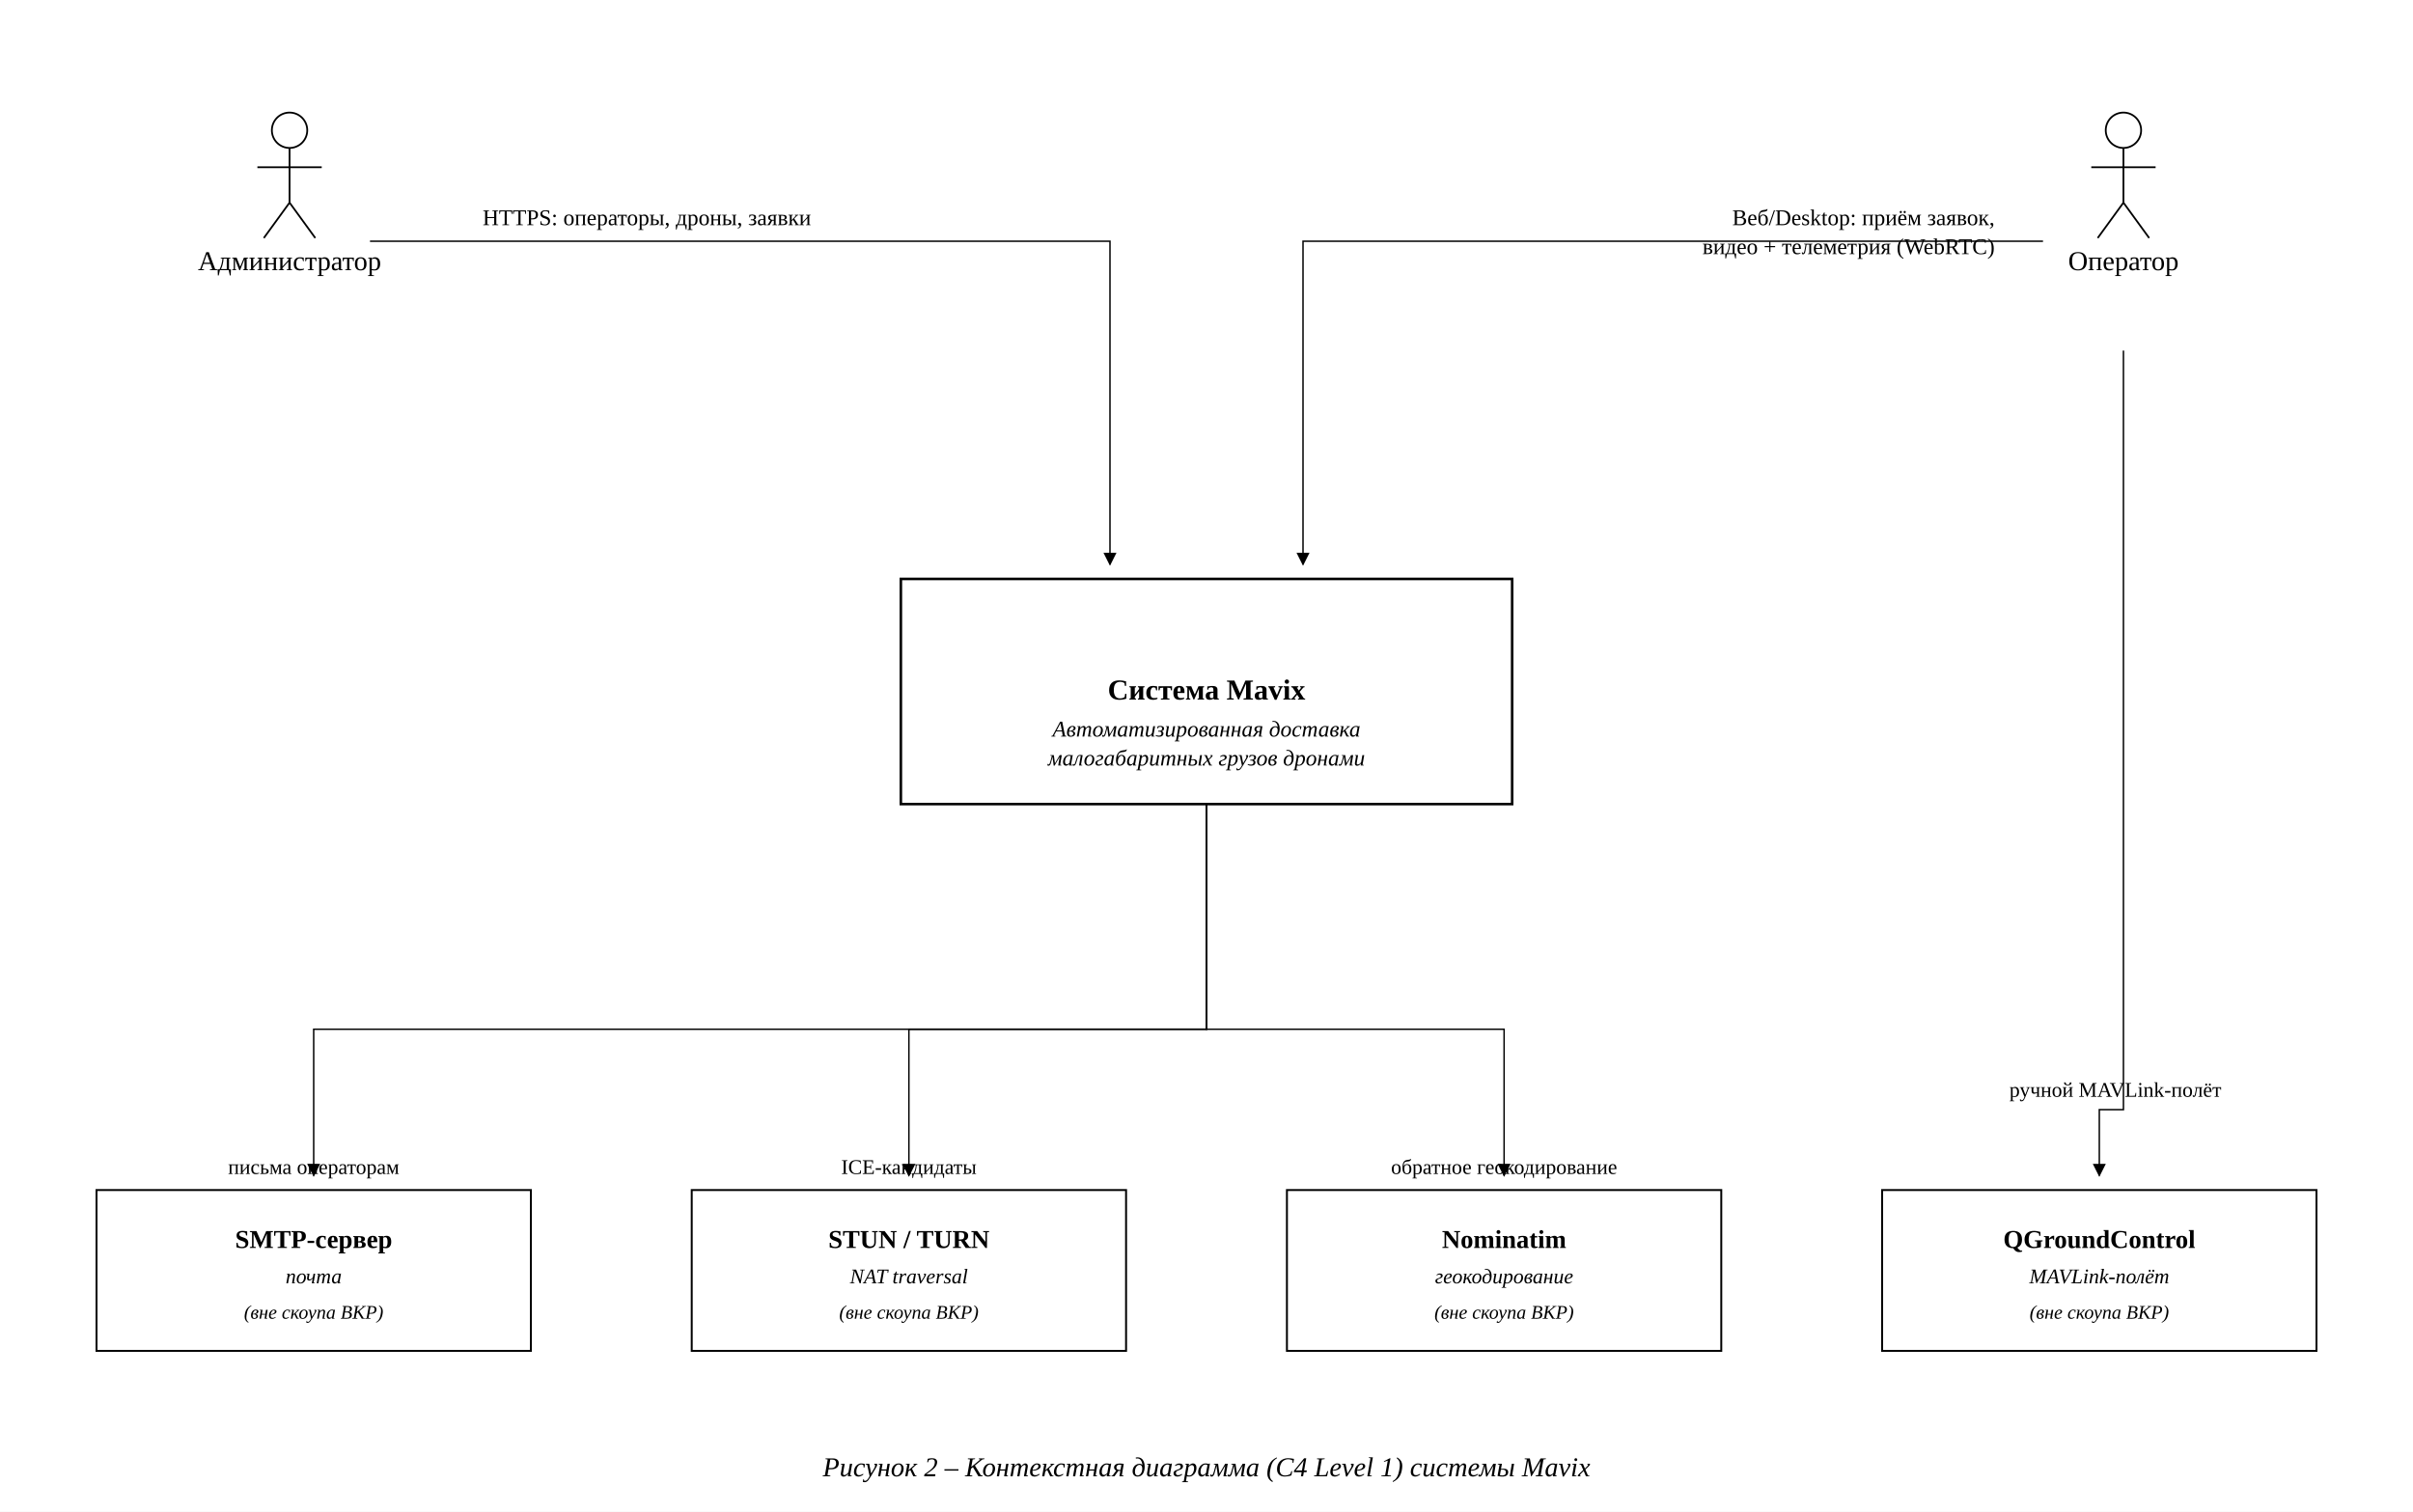
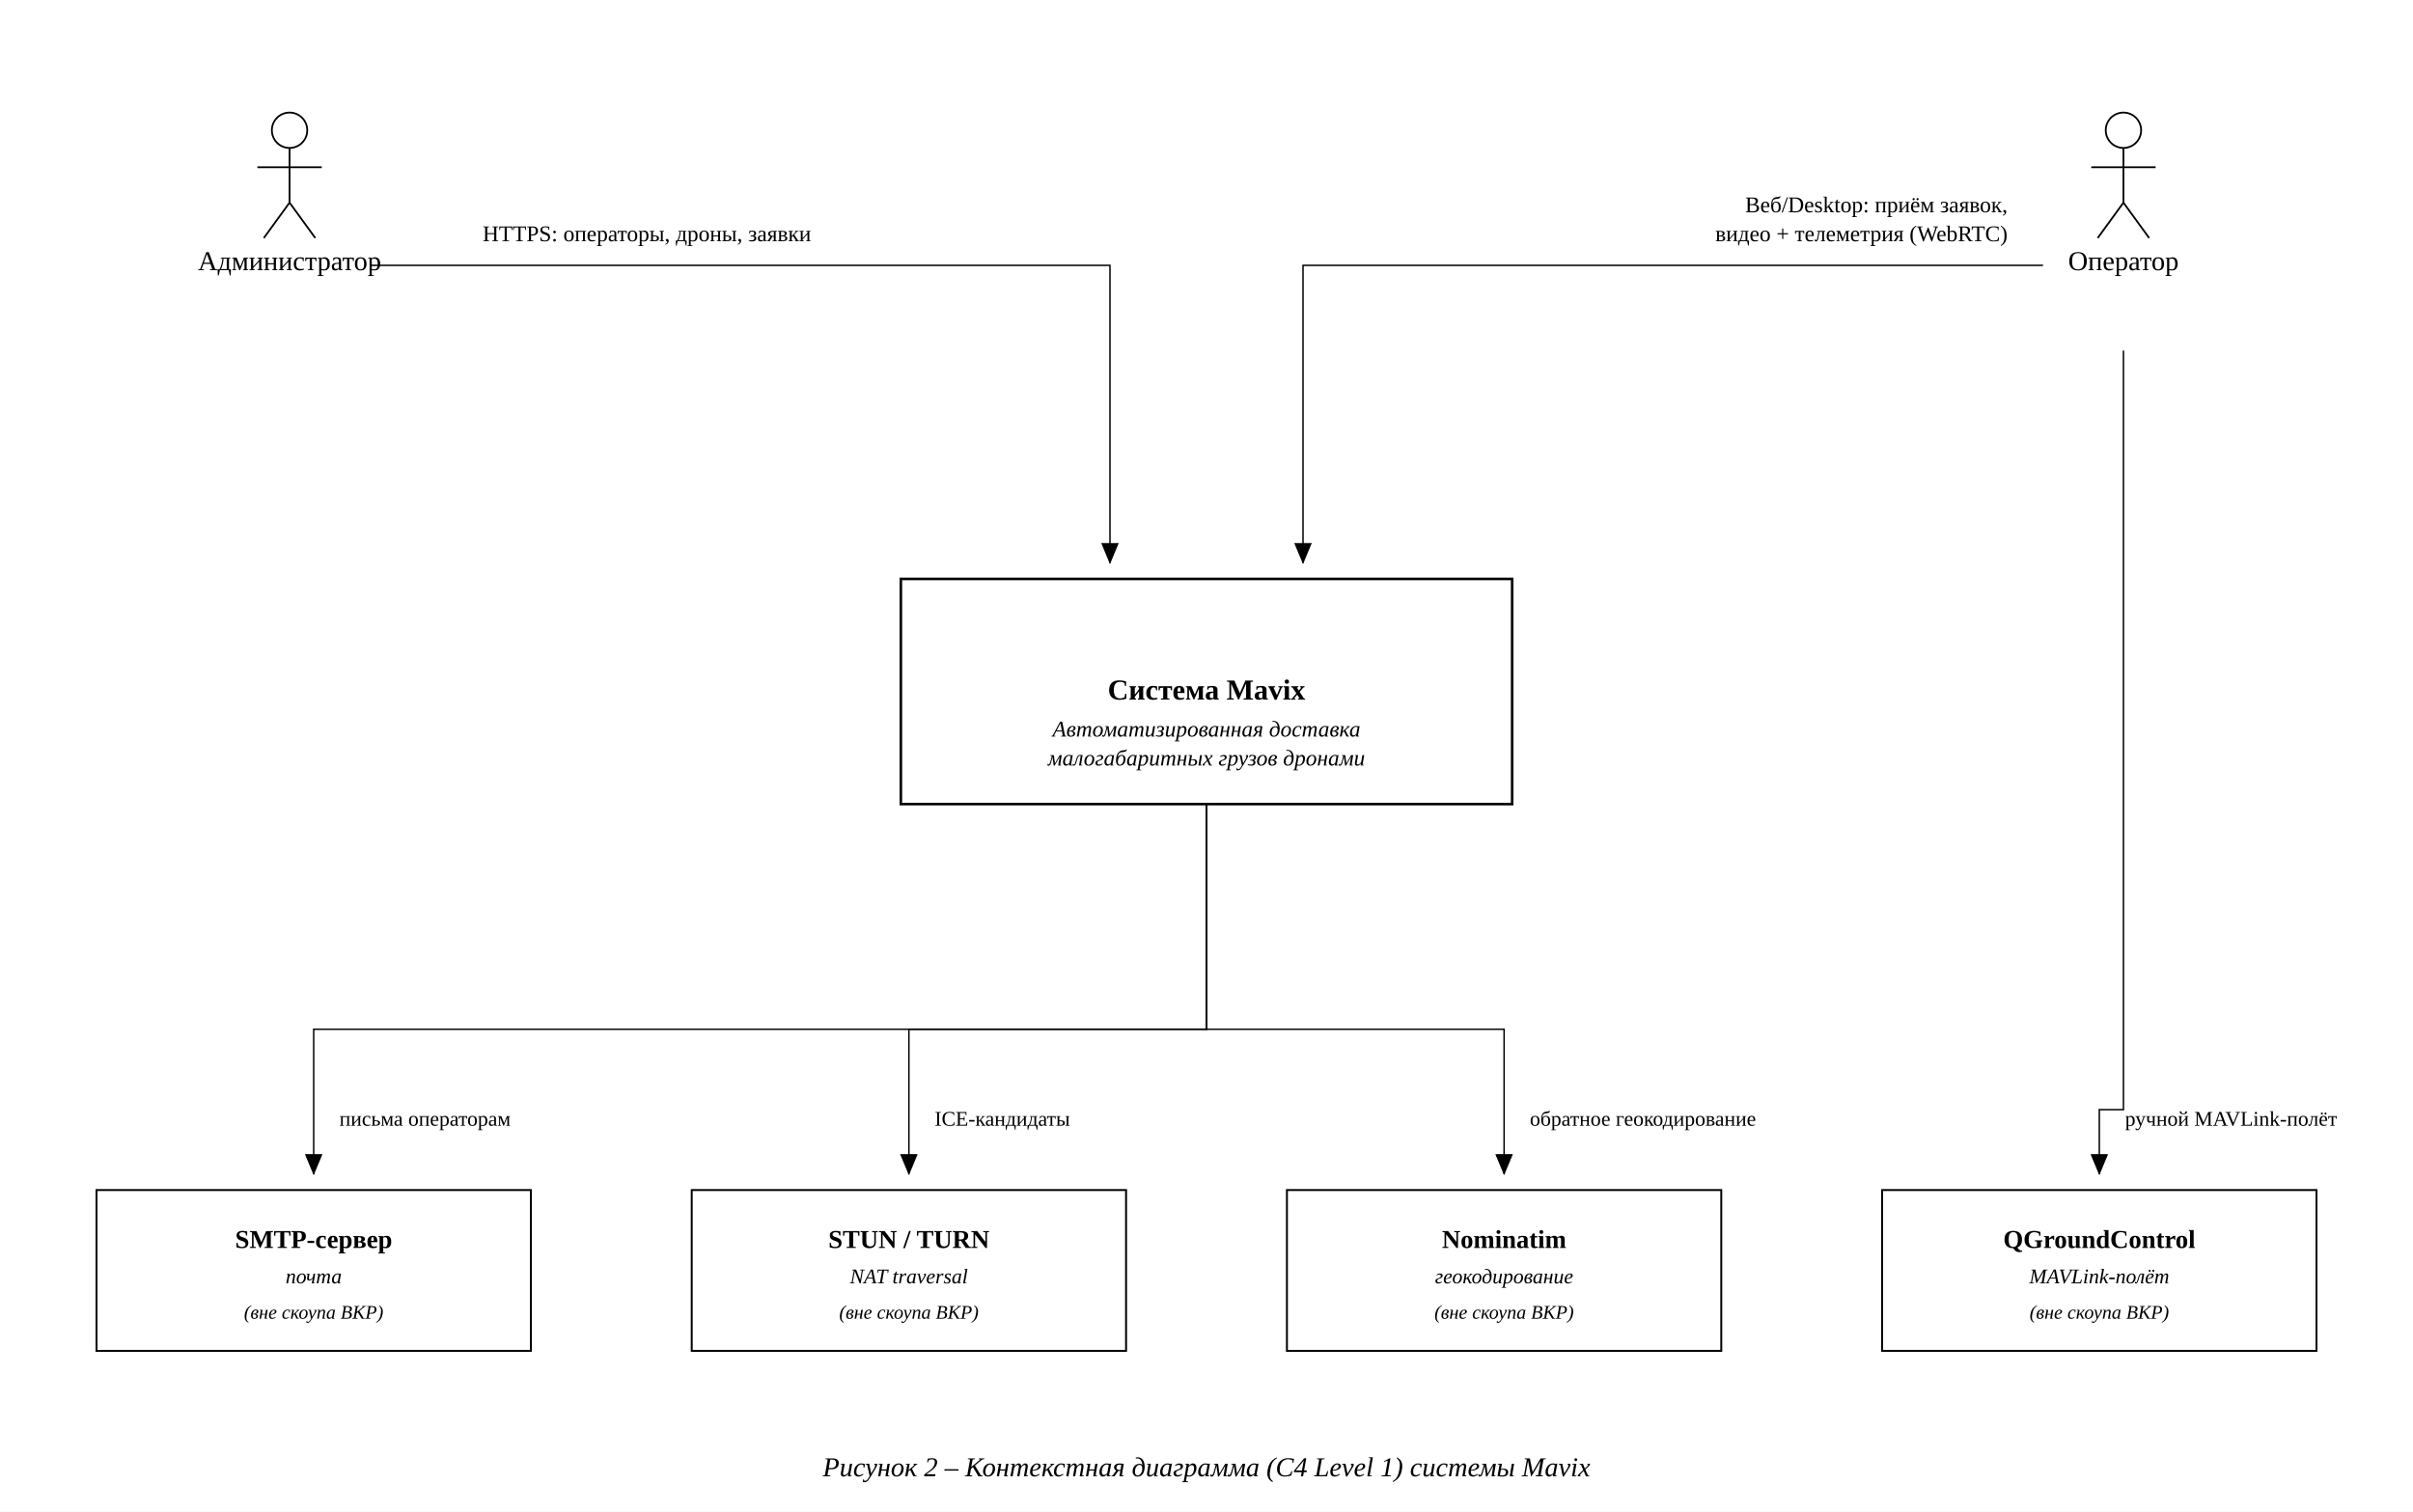
<svg xmlns="http://www.w3.org/2000/svg" width="1500" height="940" viewBox="0 0 1500 940" font-family="Liberation Serif, Times New Roman, serif">
  <rect width="1500" height="940" fill="#fff" />
  <defs>
    <marker id="arr" viewBox="0 0 10 10" refX="9" refY="5" markerWidth="9" markerHeight="9" orient="auto-start-reverse">
      <path d="M 0 0 L 10 5 L 0 10 z" fill="#000" />
    </marker>
    <marker id="open" viewBox="0 0 10 10" refX="10" refY="5" markerWidth="11" markerHeight="11" orient="auto">
      <path d="M 0 0 L 10 5 L 0 10" fill="none" stroke="#000" />
    </marker>
  </defs>
  <rect x="560.0" y="360.0" width="380.0" height="140.0" stroke="#000" fill="none" stroke-width="1.6" />
  <text x="750.0" y="435.0" text-anchor="middle" font-size="18" font-weight="bold">Система Mavix</text>
  <text x="750.0" y="458.0" text-anchor="middle" font-size="14" font-style="italic">Автоматизированная доставка</text>
  <text x="750.0" y="476.0" text-anchor="middle" font-size="14" font-style="italic">малогабаритных грузов дронами</text>
  <circle cx="180" cy="81" r="11" stroke="#000" fill="none" stroke-width="1.1" />
  <line x1="180.0" y1="92.0" x2="180.0" y2="126.0" stroke="#000" stroke-width="1.1" />
  <line x1="160.0" y1="104.0" x2="200.0" y2="104.0" stroke="#000" stroke-width="1.1" />
  <line x1="180.0" y1="126.0" x2="164.0" y2="148.0" stroke="#000" stroke-width="1.1" />
  <line x1="180.0" y1="126.0" x2="196.0" y2="148.0" stroke="#000" stroke-width="1.1" />
  <text x="180.0" y="168.0" text-anchor="middle" font-size="17">Администратор</text>
  <circle cx="1320" cy="81" r="11" stroke="#000" fill="none" stroke-width="1.1" />
  <line x1="1320.0" y1="92.0" x2="1320.0" y2="126.0" stroke="#000" stroke-width="1.1" />
  <line x1="1300.0" y1="104.0" x2="1340.0" y2="104.0" stroke="#000" stroke-width="1.1" />
  <line x1="1320.0" y1="126.0" x2="1304.0" y2="148.0" stroke="#000" stroke-width="1.1" />
  <line x1="1320.0" y1="126.0" x2="1336.0" y2="148.0" stroke="#000" stroke-width="1.1" />
  <text x="1320.0" y="168.0" text-anchor="middle" font-size="17">Оператор</text>
  <rect x="60.0" y="740.0" width="270.0" height="100.0" stroke="#000" fill="none" stroke-width="1.2" />
  <text x="195.0" y="776.0" text-anchor="middle" font-size="16" font-weight="bold">SMTP-сервер</text>
  <text x="195.0" y="798.0" text-anchor="middle" font-size="13" font-style="italic">почта</text>
  <text x="195.0" y="820.0" text-anchor="middle" font-size="12" font-style="italic">(вне скоупа ВКР)</text>
  <rect x="430.0" y="740.0" width="270.0" height="100.0" stroke="#000" fill="none" stroke-width="1.2" />
  <text x="565.0" y="776.0" text-anchor="middle" font-size="16" font-weight="bold">STUN / TURN</text>
  <text x="565.0" y="798.0" text-anchor="middle" font-size="13" font-style="italic">NAT traversal</text>
  <text x="565.0" y="820.0" text-anchor="middle" font-size="12" font-style="italic">(вне скоупа ВКР)</text>
  <rect x="800.0" y="740.0" width="270.0" height="100.0" stroke="#000" fill="none" stroke-width="1.2" />
  <text x="935.0" y="776.0" text-anchor="middle" font-size="16" font-weight="bold">Nominatim</text>
  <text x="935.0" y="798.0" text-anchor="middle" font-size="13" font-style="italic">геокодирование</text>
  <text x="935.0" y="820.0" text-anchor="middle" font-size="12" font-style="italic">(вне скоупа ВКР)</text>
  <rect x="1170.0" y="740.0" width="270.0" height="100.0" stroke="#000" fill="none" stroke-width="1.2" />
  <text x="1305.0" y="776.0" text-anchor="middle" font-size="16" font-weight="bold">QGroundControl</text>
  <text x="1305.0" y="798.0" text-anchor="middle" font-size="13" font-style="italic">MAVLink-полёт</text>
  <text x="1305.0" y="820.0" text-anchor="middle" font-size="12" font-style="italic">(вне скоупа ВКР)</text>
-   <polyline points="230.0,150.0 690.0,150.0 690.0,351.0" stroke="#000" fill="none" stroke-width="0.9" marker-end="url(#arr)" />
-   <text x="300.0" y="140.0" text-anchor="start" font-size="14">HTTPS: операторы, дроны, заявки</text>
-   <polyline points="1270.0,150.0 810.0,150.0 810.0,351.0" stroke="#000" fill="none" stroke-width="0.9" marker-end="url(#arr)" />
-   <text x="1240.0" y="140.0" text-anchor="end" font-size="14">Веб/Desktop: приём заявок,</text>
-   <text x="1240.0" y="158.0" text-anchor="end" font-size="14">видео + телеметрия (WebRTC)</text>
-   <polyline points="750.0,500.0 750.0,640.0 195.0,640.0 195.0,731.0" stroke="#000" fill="none" stroke-width="0.9" marker-end="url(#arr)" />
-   <text x="195.0" y="730.0" text-anchor="middle" font-size="13">письма операторам</text>
-   <polyline points="750.0,500.0 750.0,640.0 565.0,640.0 565.0,731.0" stroke="#000" fill="none" stroke-width="0.9" marker-end="url(#arr)" />
-   <text x="565.0" y="730.0" text-anchor="middle" font-size="13">ICE-кандидаты</text>
-   <polyline points="750.0,500.0 750.0,640.0 935.0,640.0 935.0,731.0" stroke="#000" fill="none" stroke-width="0.9" marker-end="url(#arr)" />
-   <text x="935.0" y="730.0" text-anchor="middle" font-size="13">обратное геокодирование</text>
-   <polyline points="1320.0,218.0 1320.0,690.0 1305.0,690.0 1305.0,731.0" stroke="#000" fill="none" stroke-width="0.9" marker-end="url(#arr)" />
-   <text x="1315.0" y="682.0" text-anchor="middle" font-size="13">ручной MAVLink-полёт</text>
+   <polyline points="230.0,165.0 690.0,165.0 690.0,350.0" stroke="#000" fill="none" stroke-width="0.9" />
+   <polygon points="690.0,350.0 685.0,338.0 695.0,338.0" fill="#000" stroke="#000" stroke-width="0.6" />
+   <text x="300.0" y="150.0" text-anchor="start" font-size="14">HTTPS: операторы, дроны, заявки</text>
+   <polyline points="1270.0,165.0 810.0,165.0 810.0,350.0" stroke="#000" fill="none" stroke-width="0.9" />
+   <polygon points="810.0,350.0 805.0,338.0 815.0,338.0" fill="#000" stroke="#000" stroke-width="0.6" />
+   <text x="1248.0" y="132.0" text-anchor="end" font-size="14">Веб/Desktop: приём заявок,</text>
+   <text x="1248.0" y="150.0" text-anchor="end" font-size="14">видео + телеметрия (WebRTC)</text>
+   <polyline points="750.0,500.0 750.0,640.0 195.0,640.0 195.0,730.0" stroke="#000" fill="none" stroke-width="0.9" />
+   <polygon points="195.0,730.0 190.0,718.0 200.0,718.0" fill="#000" stroke="#000" stroke-width="0.6" />
+   <text x="211.0" y="700.0" text-anchor="start" font-size="13">письма операторам</text>
+   <polyline points="750.0,500.0 750.0,640.0 565.0,640.0 565.0,730.0" stroke="#000" fill="none" stroke-width="0.9" />
+   <polygon points="565.0,730.0 560.0,718.0 570.0,718.0" fill="#000" stroke="#000" stroke-width="0.6" />
+   <text x="581.0" y="700.0" text-anchor="start" font-size="13">ICE-кандидаты</text>
+   <polyline points="750.0,500.0 750.0,640.0 935.0,640.0 935.0,730.0" stroke="#000" fill="none" stroke-width="0.9" />
+   <polygon points="935.0,730.0 930.0,718.0 940.0,718.0" fill="#000" stroke="#000" stroke-width="0.6" />
+   <text x="951.0" y="700.0" text-anchor="start" font-size="13">обратное геокодирование</text>
+   <polyline points="1320.0,218.0 1320.0,690.0 1305.0,690.0 1305.0,730.0" stroke="#000" fill="none" stroke-width="0.9" />
+   <polygon points="1305.0,730.0 1300.0,718.0 1310.0,718.0" fill="#000" stroke="#000" stroke-width="0.6" />
+   <text x="1321.0" y="700.0" text-anchor="start" font-size="13">ручной MAVLink-полёт</text>
  <text x="750.0" y="918" text-anchor="middle" font-style="italic" font-size="17">Рисунок 2 – Контекстная диаграмма (C4 Level 1) системы Mavix</text>
</svg>
